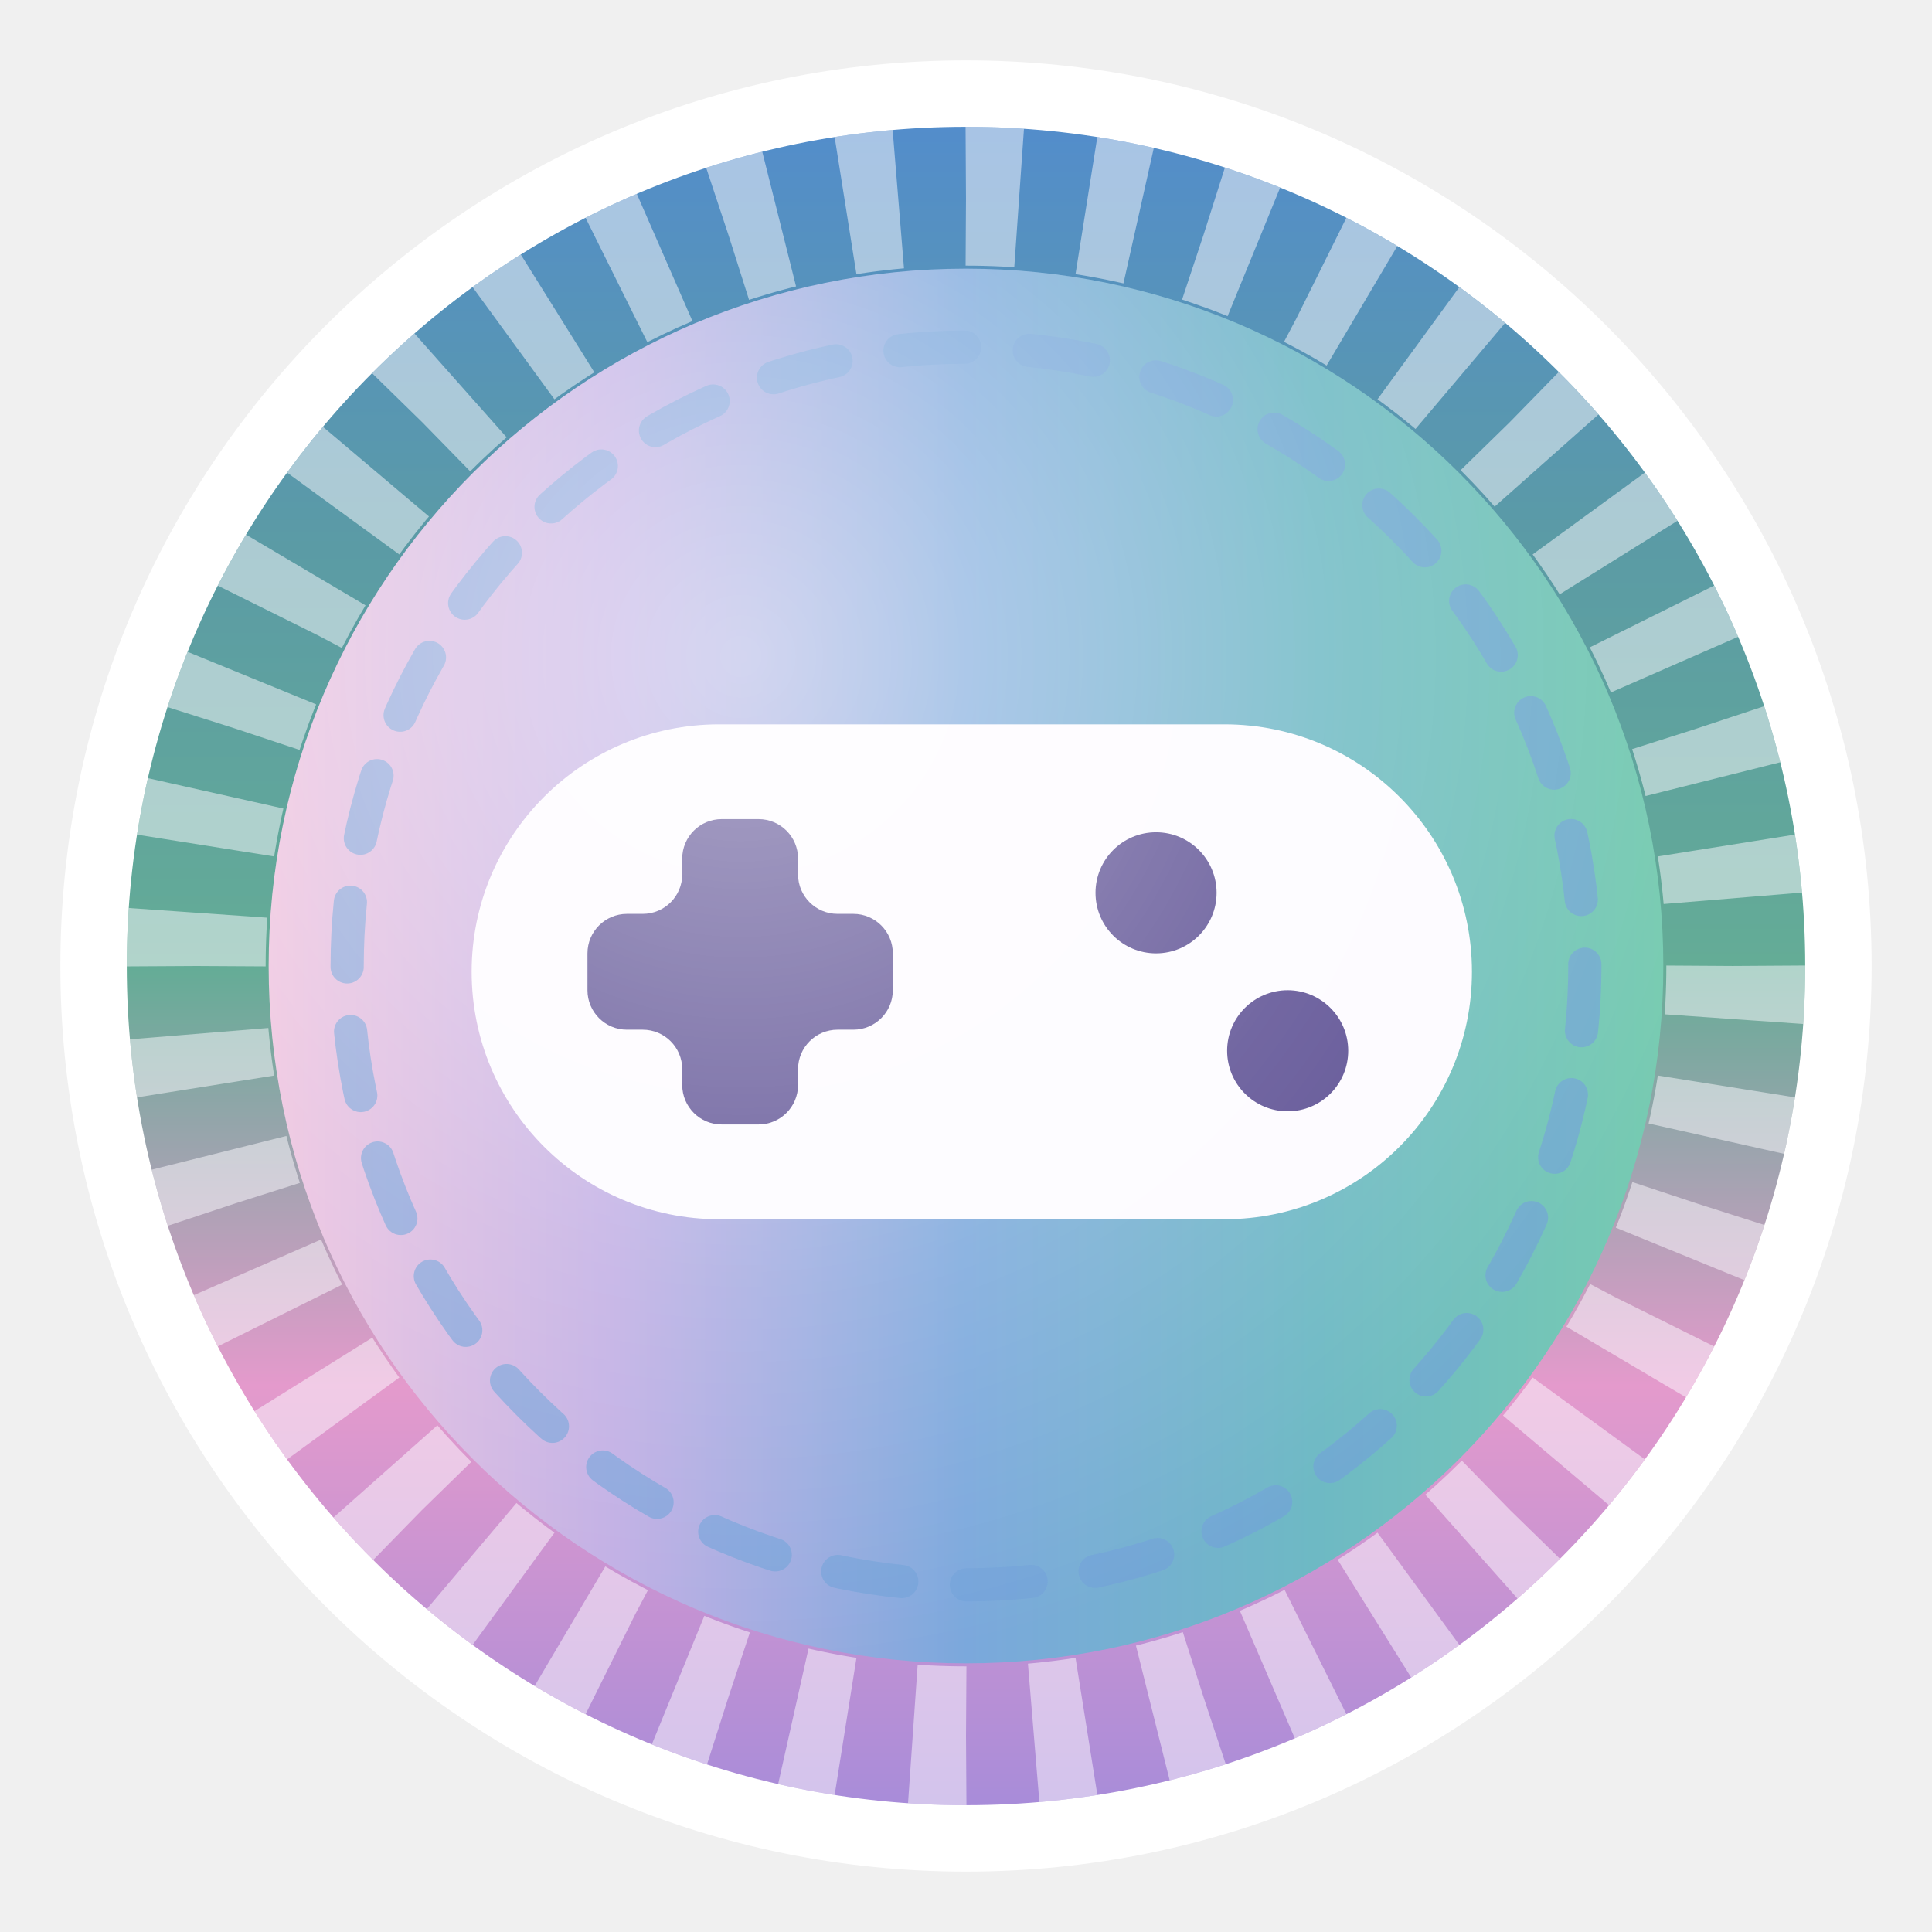
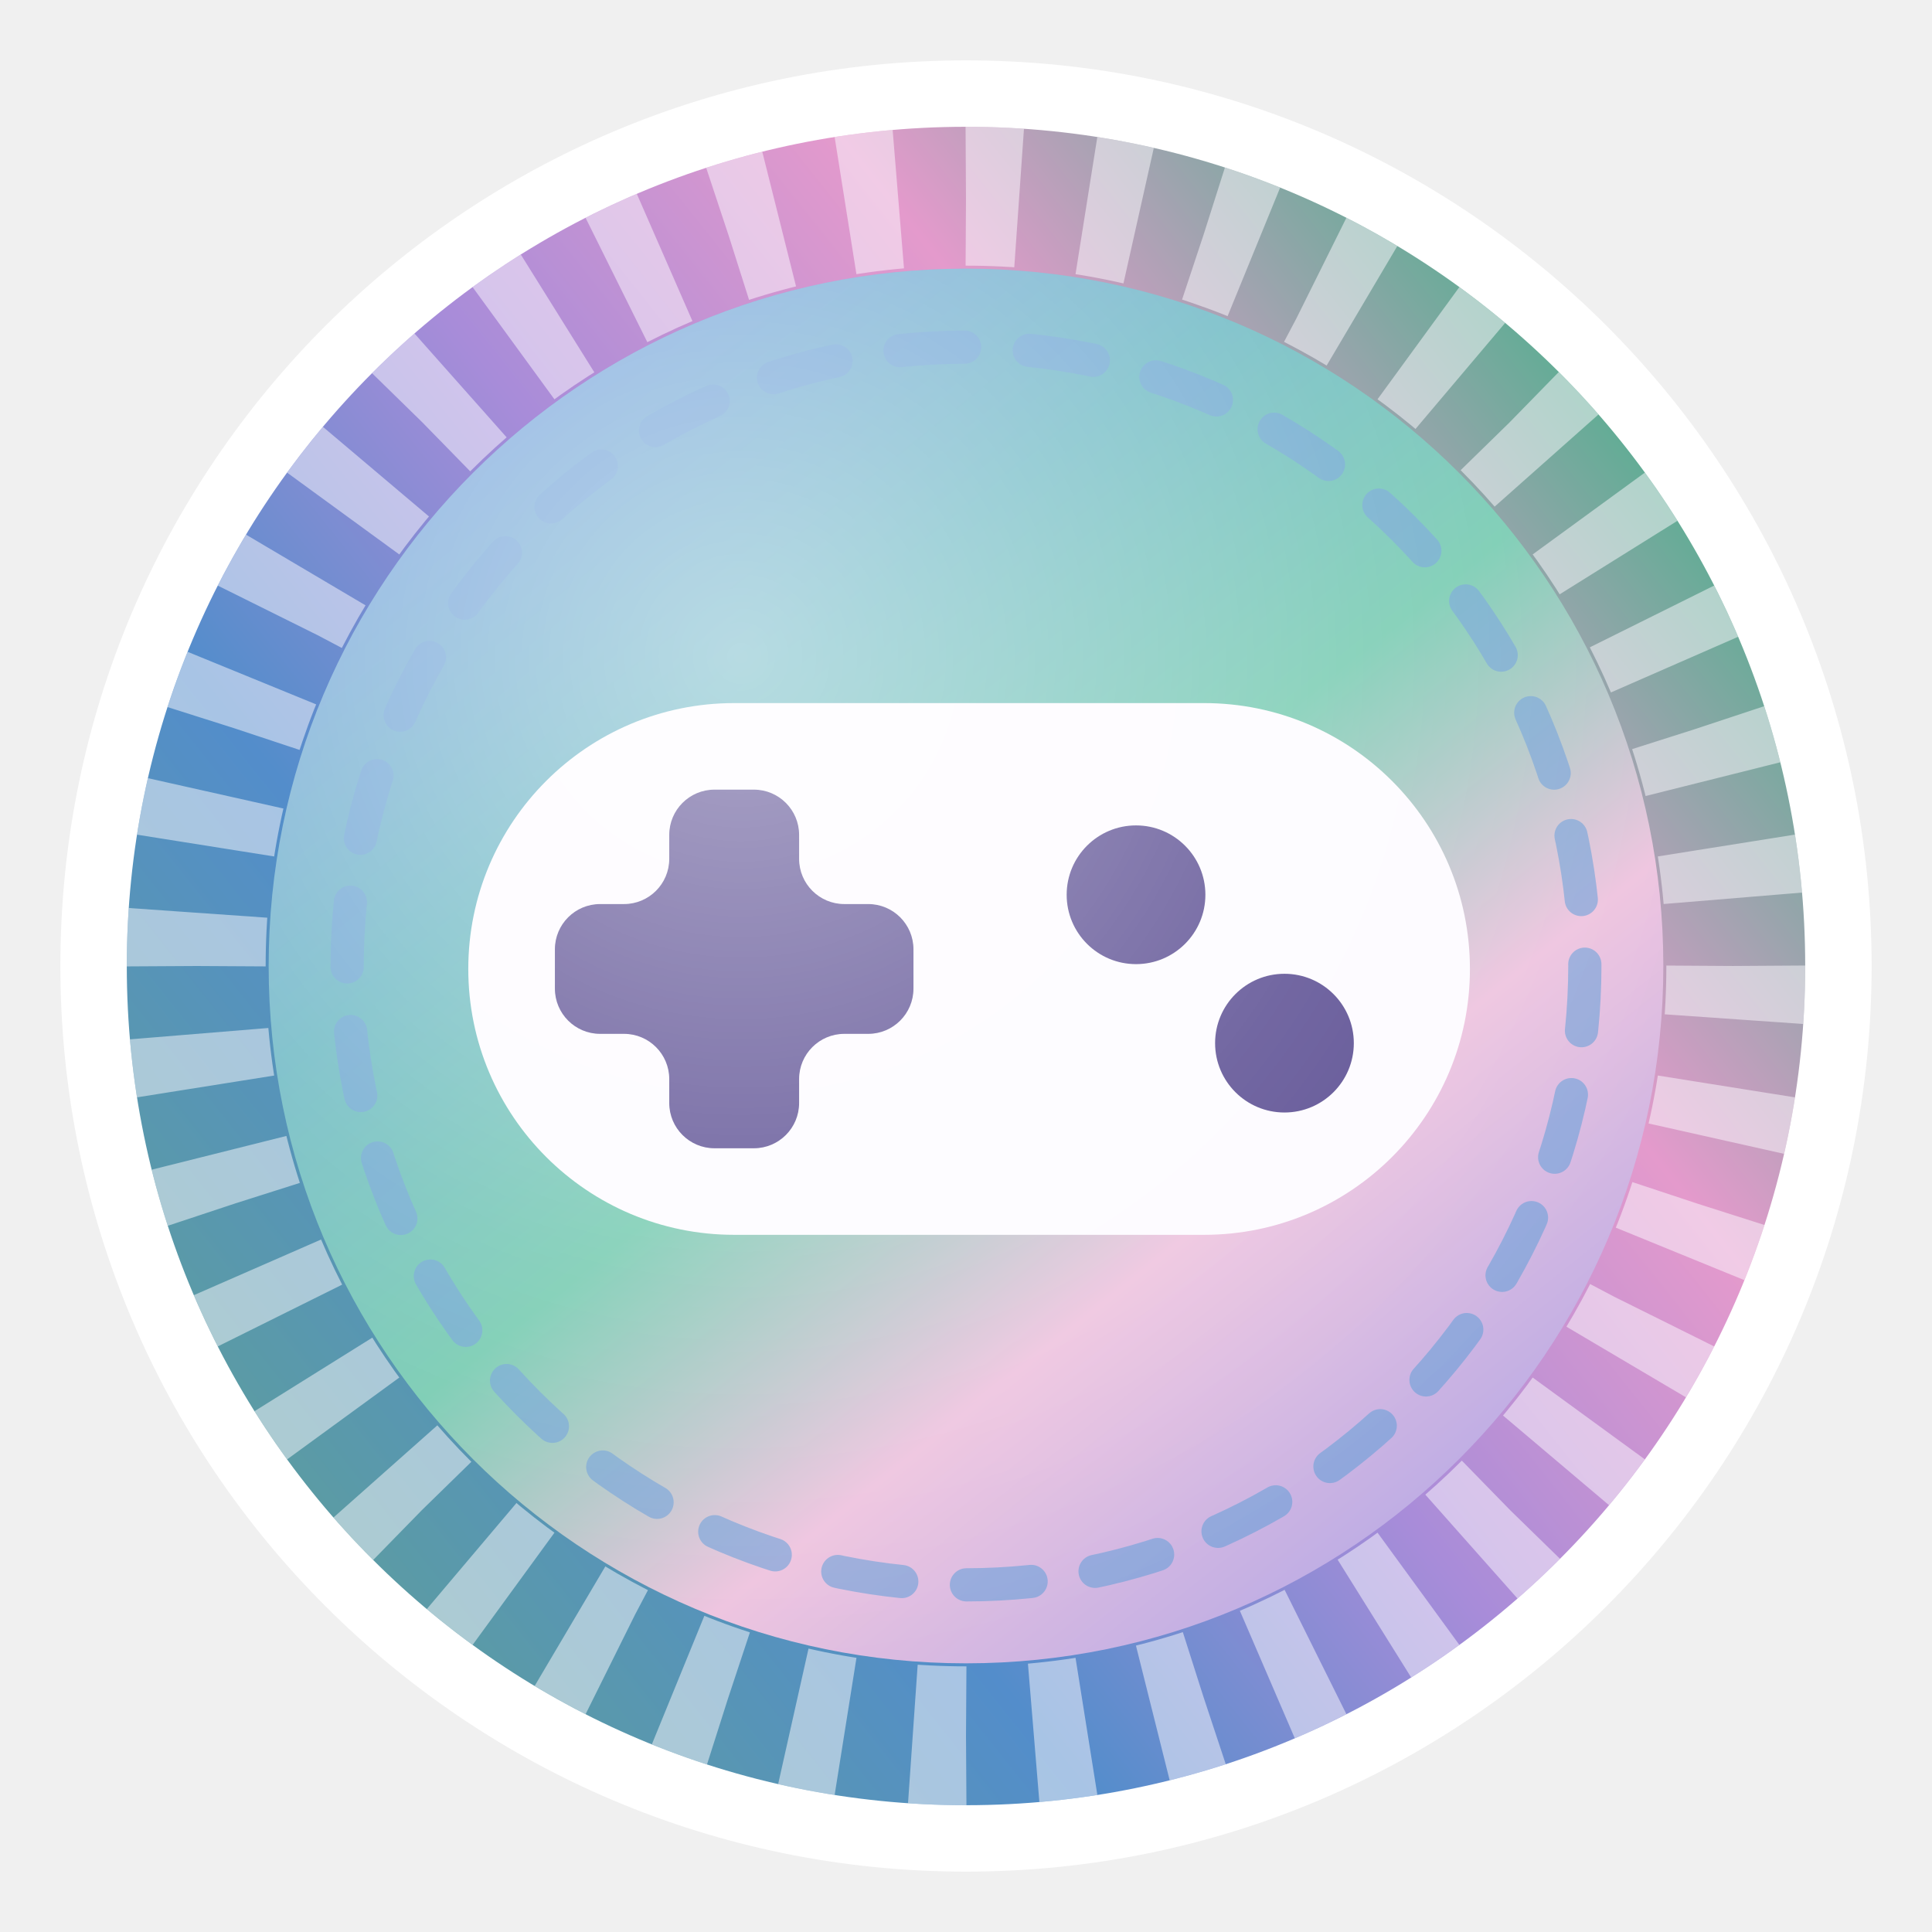
<svg xmlns="http://www.w3.org/2000/svg" viewBox="0 0 32 32">
  <defs>
-     <linearGradient id="x2f" gradientUnits="userSpaceOnUse" x1="4.45" y1="16" x2="27.55" y2="16">
-       <stop offset="0" stop-color="#eec4df" />
-       <stop offset="0.25" stop-color="#c0aee4" />
-       <stop offset="0.5" stop-color="#7ba8dc" />
-       <stop offset="0.75" stop-color="#6eb9c4" />
-       <stop offset="1" stop-color="#77cbb1" />
+     <linearGradient id="konamif" gradientUnits="userSpaceOnUse" x1="8.799" y1="6.97" x2="23.201" y2="25.03">
+       <stop offset="0" stop-color="#7ba8dc" />
+       <stop offset="0.25" stop-color="#6eb9c4" />
+       <stop offset="0.5" stop-color="#77cbb1" />
+       <stop offset="0.75" stop-color="#eec4df" />
+       <stop offset="1" stop-color="#c0aee4" />
    </linearGradient>
-     <linearGradient id="x2e" gradientUnits="userSpaceOnUse" x1="16" y1="2.1" x2="16" y2="29.9">
-       <stop offset="0" stop-color="#538dcb" />
-       <stop offset="0.25" stop-color="#5b9ba5" />
-       <stop offset="0.5" stop-color="#64ac96" />
-       <stop offset="0.75" stop-color="#e49acc" />
-       <stop offset="1" stop-color="#a88cd9" />
+     <linearGradient id="konamie" gradientUnits="userSpaceOnUse" x1="26.867" y1="7.333" x2="5.133" y2="24.667">
+       <stop offset="0" stop-color="#64ac96" />
+       <stop offset="0.25" stop-color="#e49acc" />
+       <stop offset="0.5" stop-color="#a88cd9" />
+       <stop offset="0.75" stop-color="#538dcb" />
+       <stop offset="1" stop-color="#5b9ba5" />
    </linearGradient>
-     <radialGradient id="x2h" cx=".34" cy=".28" r=".72">
+     <radialGradient id="konamih" cx=".34" cy=".28" r=".72">
      <stop offset="0" stop-color="#fff" stop-opacity=".5" />
      <stop offset=".62" stop-color="#fff" stop-opacity=".14" />
      <stop offset="1" stop-color="#fff" stop-opacity="0" />
    </radialGradient>
  </defs>
  <g stroke-linejoin="round" stroke-linecap="round">
    <circle cx="16" cy="16" r="15" fill="#fff" />
-     <circle cx="16" cy="16" r="13.9" fill="url(#x2e)" />
+     <circle cx="16" cy="16" r="13.9" fill="url(#konamie)" />
    <circle cx="16" cy="16" r="12.75" fill="none" stroke="#fdfbff" stroke-width="2.3" stroke-dasharray="0.881 1.122" stroke-linecap="butt" opacity=".5" />
-     <circle cx="16" cy="16" r="11.55" fill="url(#x2f)" />
+     <circle cx="16" cy="16" r="11.55" fill="url(#konamif)" />
    <circle cx="16" cy="16" r="10.25" fill="none" stroke="#71a2d9" stroke-width=".55" stroke-dasharray="1.073 1.073" opacity=".65" />
-     <g vector-effect="non-scaling-stroke" transform="translate(16 16) scale(0.872) translate(-15.89 -15.89)">
-       <path d="M11.2 20.7A4.7 4.7 0 0 1 11.2 11.3L20.8 11.3A4.7 4.7 0 0 1 20.8 20.7Z" fill="#fdfbff" />
-       <path d="M10.5 13.85A0.75 0.75 0 0 1 11.25 13.1L11.95 13.1A0.75 0.75 0 0 1 12.7 13.85L12.7 14.15A0.75 0.75 0 0 0 13.45 14.9L13.75 14.9A0.75 0.75 0 0 1 14.5 15.65L14.5 16.35A0.75 0.75 0 0 1 13.75 17.1L13.45 17.1A0.75 0.75 0 0 0 12.7 17.85L12.7 18.15A0.75 0.75 0 0 1 11.95 18.9L11.25 18.9A0.75 0.75 0 0 1 10.5 18.15L10.5 17.85A0.75 0.75 0 0 0 9.75 17.1L9.45 17.1A0.75 0.75 0 0 1 8.7 16.35L8.7 15.65A0.75 0.75 0 0 1 9.45 14.9L9.75 14.9A0.75 0.75 0 0 0 10.5 14.15Z" fill="#5c4f93" />
-       <circle cx="19.5" cy="14.5" r="1.15" fill="#5c4f93" />
-       <circle cx="22" cy="17.5" r="1.15" fill="#5c4f93" />
+     <g transform="translate(16 16) scale(0.999) translate(-15.999 -16)">
+       <path d="M12.155 20.457A4.408 4.408 0 0 1 12.155 11.641L19.946 11.641A4.408 4.408 0 0 1 19.946 20.457Z" fill="#fdfbff" />
+       <path d="M11.079 13.826A0.75 0.75 0 0 1 11.829 13.076L12.482 13.076A0.75 0.75 0 0 1 13.232 13.826L13.232 14.223A0.75 0.75 0 0 0 13.982 14.973L14.378 14.973A0.75 0.75 0 0 1 15.128 15.723L15.128 16.375A0.75 0.75 0 0 1 14.378 17.125L13.982 17.125A0.75 0.75 0 0 0 13.232 17.875L13.232 18.272A0.75 0.75 0 0 1 12.482 19.022L11.829 19.022A0.75 0.75 0 0 1 11.079 18.272L11.079 17.875A0.75 0.75 0 0 0 10.329 17.125L9.933 17.125A0.75 0.75 0 0 1 9.183 16.375L9.183 15.723A0.75 0.75 0 0 1 9.933 14.973L10.329 14.973A0.75 0.75 0 0 0 11.079 14.223Z" fill="#5c4f93" />
+       <circle cx="18.818" cy="14.819" r="1.15" fill="#5c4f93" />
+       <circle cx="21.279" cy="17.279" r="1.15" fill="#5c4f93" />
    </g>
-     <circle cx="16" cy="16" r="11.55" fill="url(#x2h)" />
+     <circle cx="16" cy="16" r="11.55" fill="url(#konamih)" />
  </g>
</svg>
